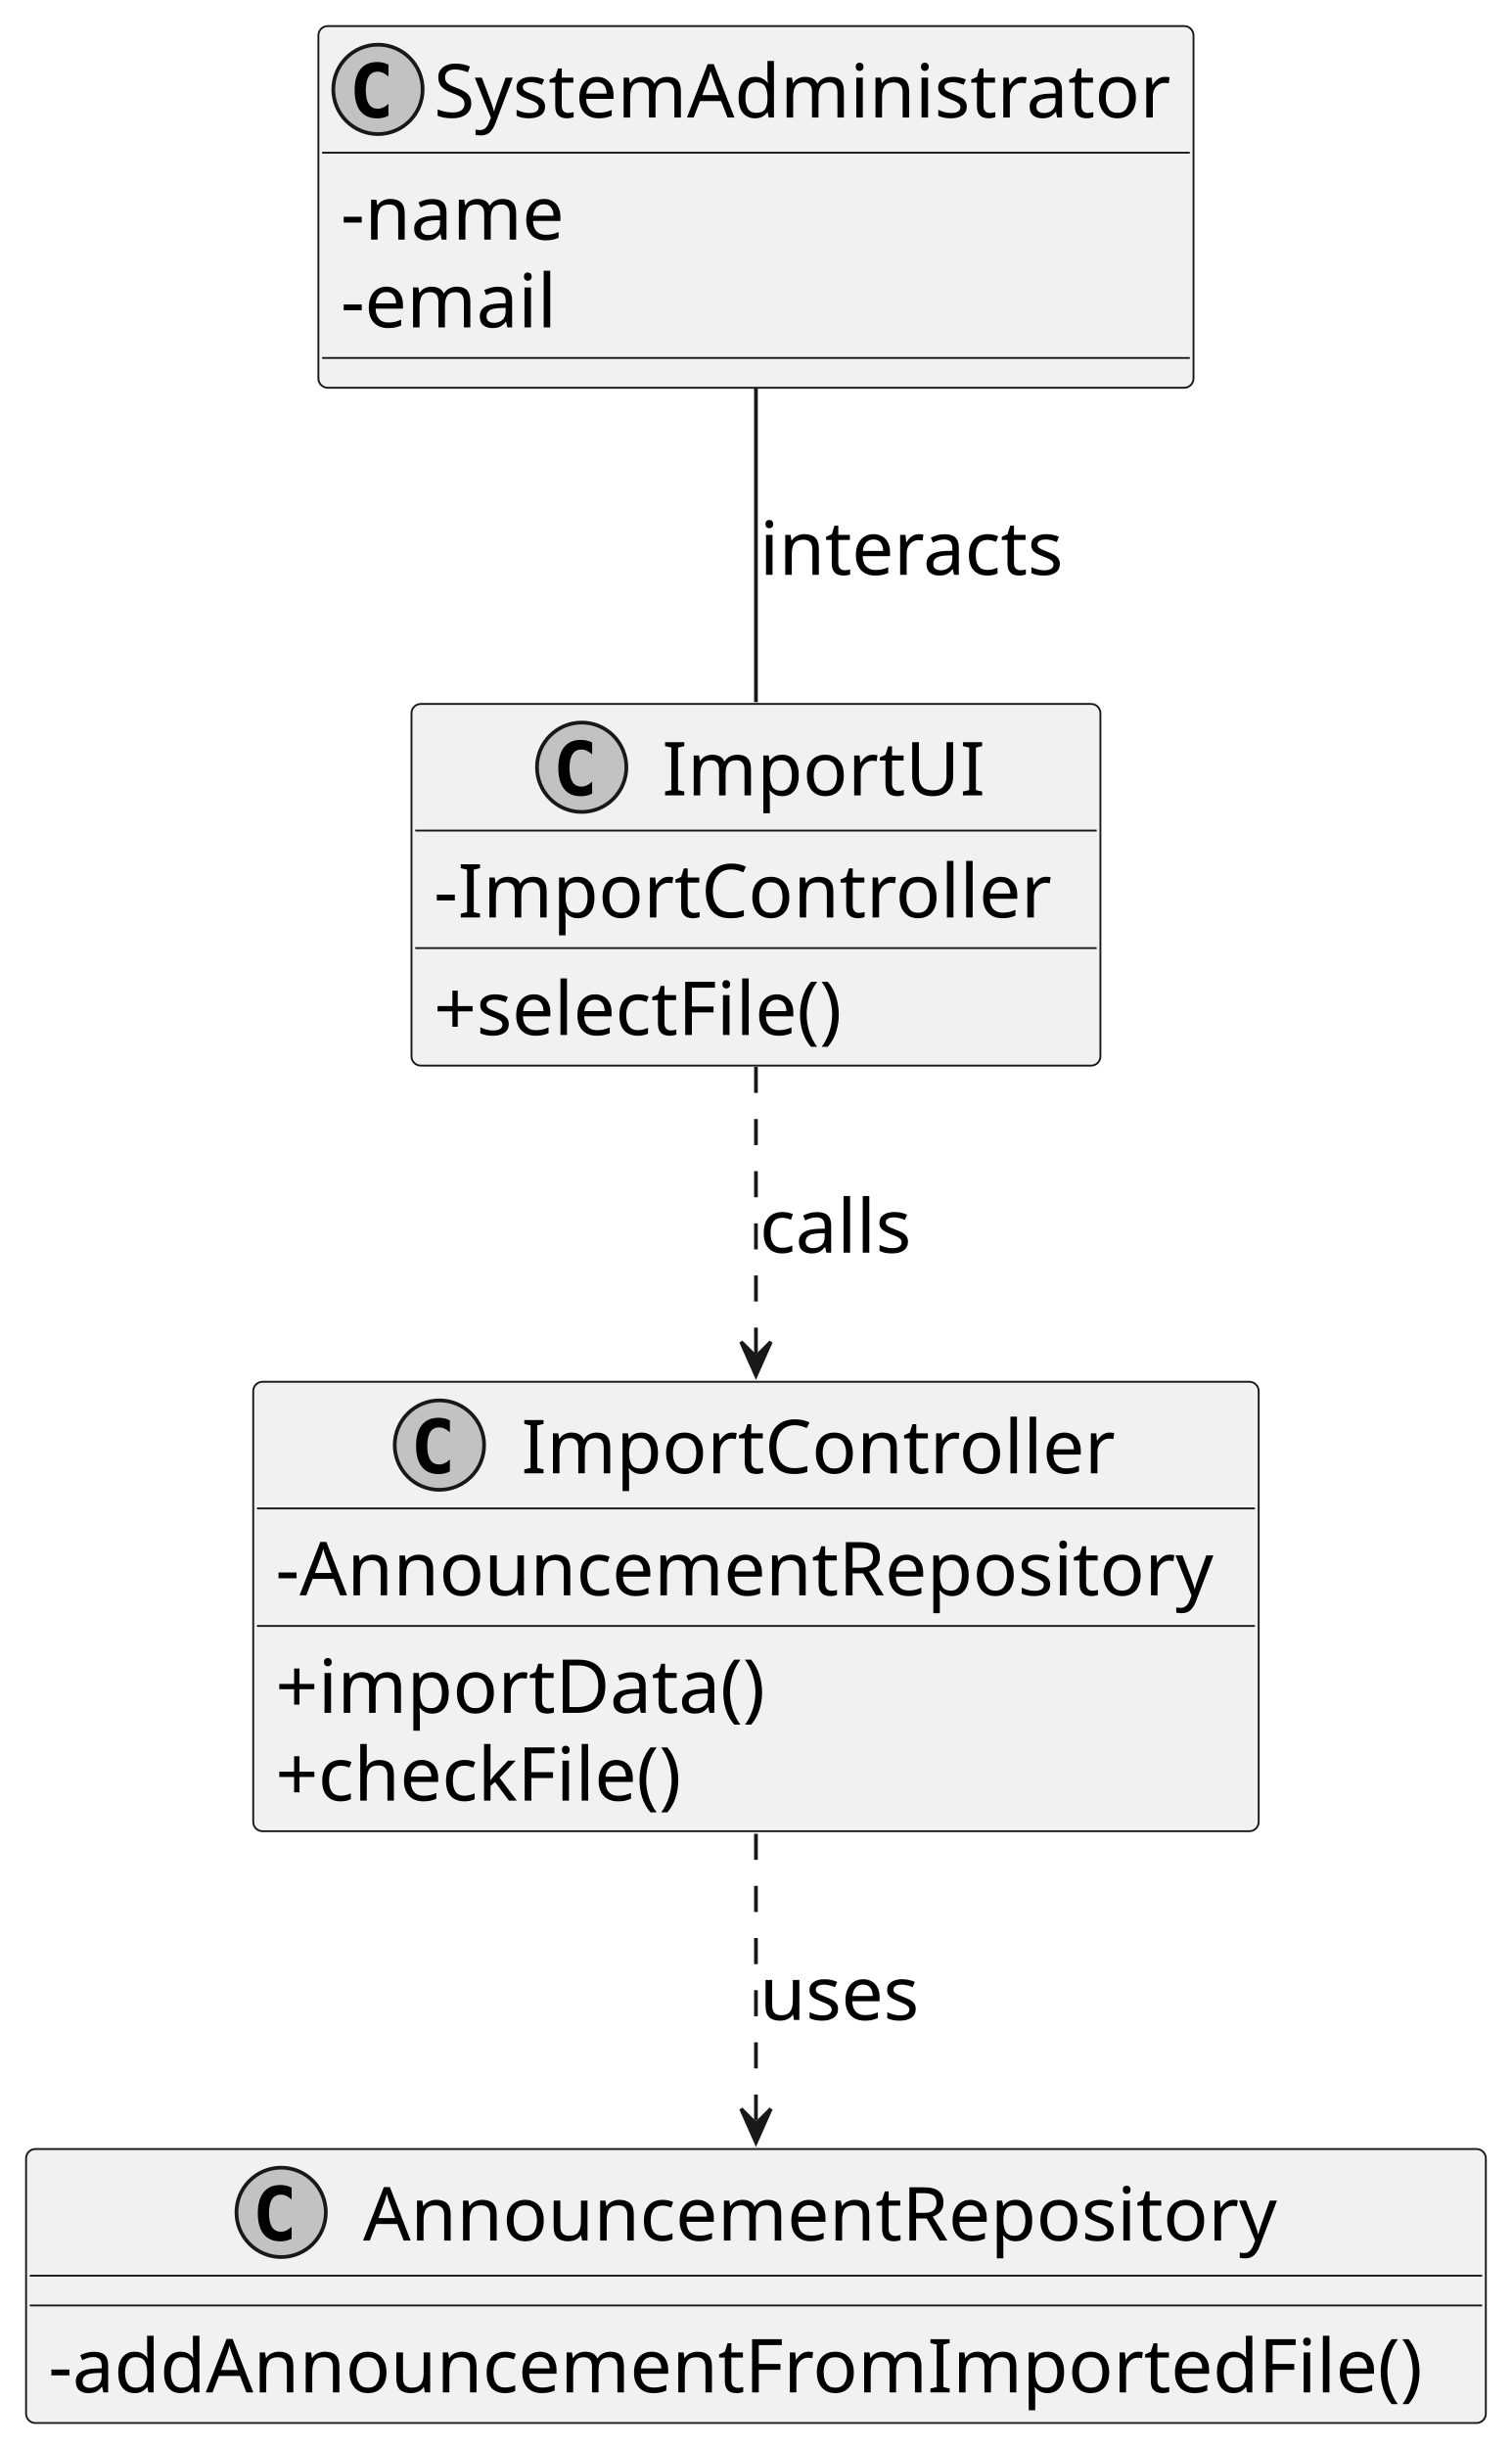
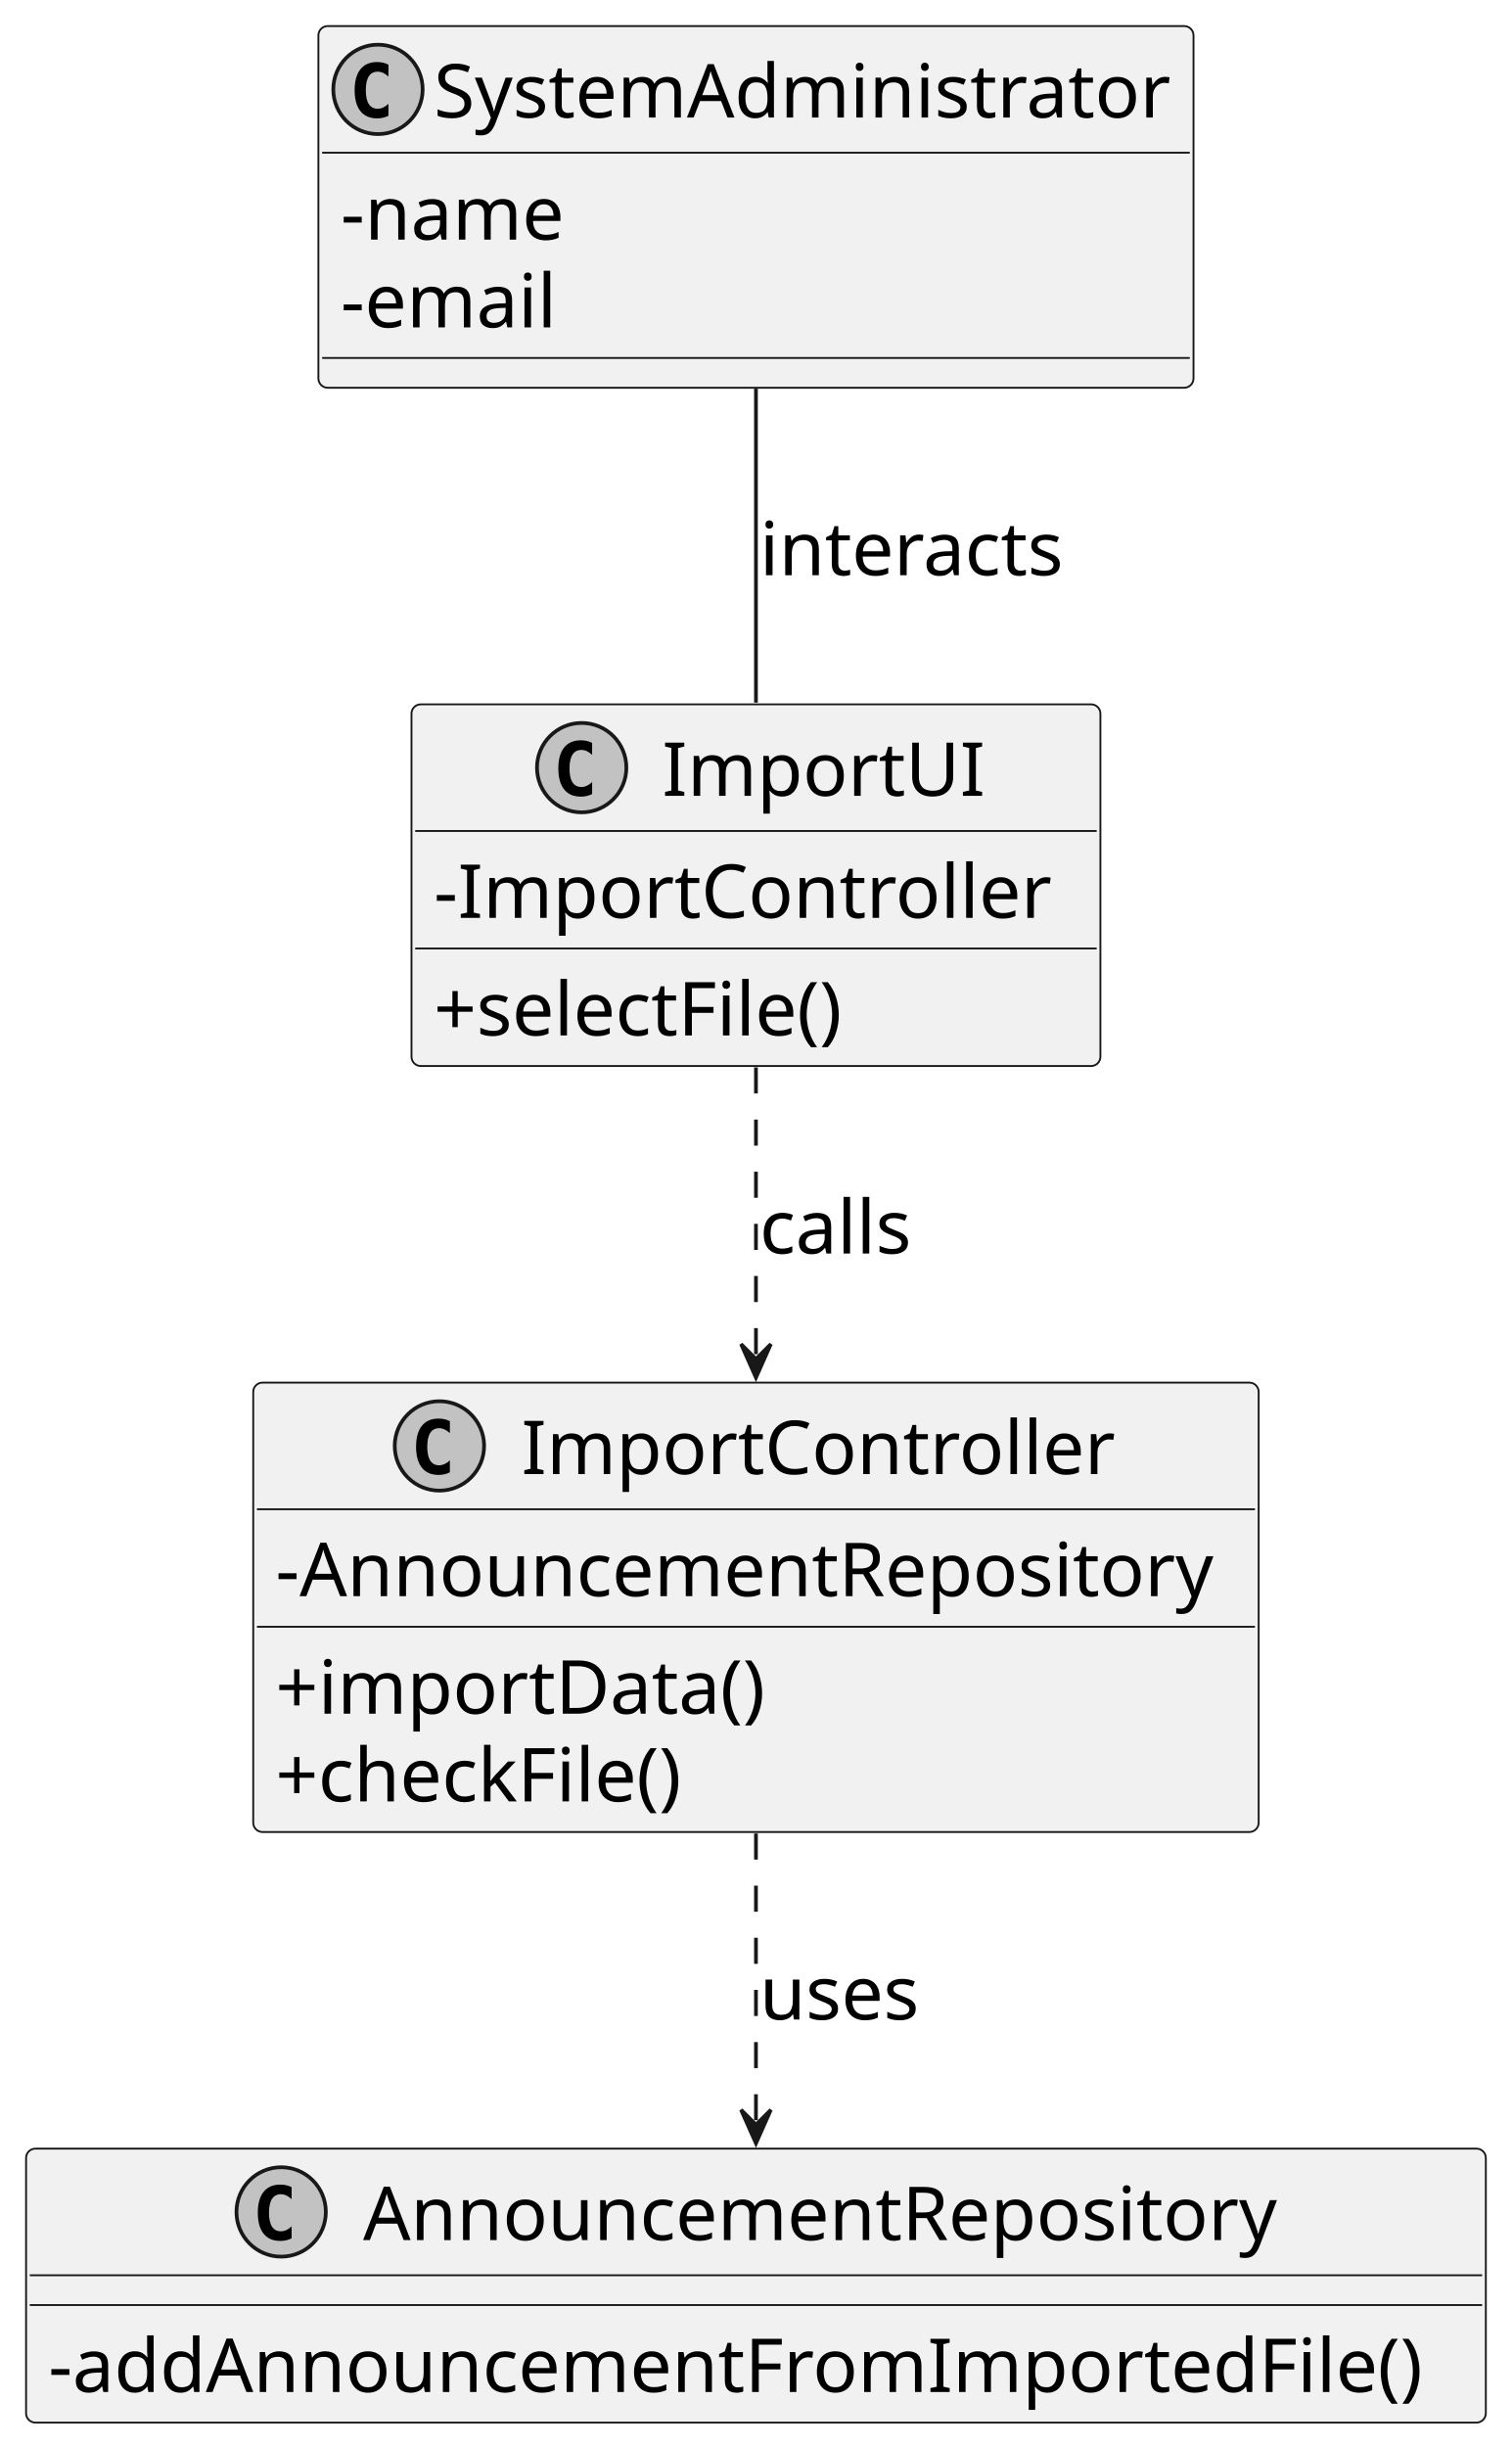
<svg xmlns="http://www.w3.org/2000/svg" contentStyleType="text/css" height="657px" preserveAspectRatio="none" style="width:406px;height:657px;background:#FFFFFF;" version="1.1" viewBox="0 0 406 657" width="406px" zoomAndPan="magnify">
  <defs />
  <g>
    <g id="elem_SystemAdministrator">
      <rect codeLine="13" fill="#F1F1F1" height="97.109" id="SystemAdministrator" rx="2.5" ry="2.5" style="stroke:#181818;stroke-width:0.5;" width="235" x="85.5" y="7" />
      <ellipse cx="101.5" cy="24" fill="#C2C2C2" rx="12" ry="12" style="stroke:#181818;stroke-width:1.0;" />
      <path d="M104.307,31.08 Q103.623,31.432 102.871,31.607 Q102.119,31.783 101.289,31.783 Q98.34,31.783 96.787,29.84 Q95.234,27.896 95.234,24.225 Q95.234,20.543 96.787,18.6 Q98.34,16.656 101.289,16.656 Q102.119,16.656 102.881,16.832 Q103.643,17.008 104.307,17.359 L104.307,20.562 Q103.564,19.879 102.866,19.561 Q102.168,19.244 101.426,19.244 Q99.844,19.244 99.038,20.499 Q98.232,21.754 98.232,24.225 Q98.232,26.686 99.038,27.94 Q99.844,29.195 101.426,29.195 Q102.168,29.195 102.866,28.878 Q103.564,28.561 104.307,27.877 Z " fill="#000000" />
      <text fill="#000000" font-family="sans-serif" font-size="20" lengthAdjust="spacing" textLength="201" x="116.5" y="31.559">SystemAdministrator</text>
      <line style="stroke:#181818;stroke-width:0.5;" x1="86.5" x2="319.5" y1="41" y2="41" />
      <text fill="#000000" font-family="sans-serif" font-size="20" lengthAdjust="spacing" textLength="65" x="91.5" y="64.336">-name</text>
      <text fill="#000000" font-family="sans-serif" font-size="20" lengthAdjust="spacing" textLength="65" x="91.5" y="87.891">-email</text>
      <line style="stroke:#181818;stroke-width:0.5;" x1="86.5" x2="319.5" y1="96.109" y2="96.109" />
    </g>
    <g id="elem_ImportController">
-       <rect codeLine="18" fill="#F1F1F1" height="120.664" id="ImportController" rx="2.5" ry="2.5" style="stroke:#181818;stroke-width:0.5;" width="270" x="68" y="371" />
-       <ellipse cx="118" cy="388" fill="#C2C2C2" rx="12" ry="12" style="stroke:#181818;stroke-width:1.0;" />
-       <path d="M120.807,395.08 Q120.123,395.432 119.371,395.607 Q118.619,395.783 117.789,395.783 Q114.84,395.783 113.287,393.84 Q111.734,391.897 111.734,388.225 Q111.734,384.543 113.287,382.6 Q114.84,380.656 117.789,380.656 Q118.619,380.656 119.381,380.832 Q120.143,381.008 120.807,381.359 L120.807,384.562 Q120.064,383.879 119.366,383.562 Q118.668,383.244 117.926,383.244 Q116.344,383.244 115.538,384.499 Q114.732,385.754 114.732,388.225 Q114.732,390.685 115.538,391.94 Q116.344,393.195 117.926,393.195 Q118.668,393.195 119.366,392.878 Q120.064,392.56 120.807,391.877 Z " fill="#000000" />
-       <text fill="#000000" font-family="sans-serif" font-size="20" lengthAdjust="spacing" textLength="161" x="140" y="395.559">ImportController</text>
-       <line style="stroke:#181818;stroke-width:0.5;" x1="69" x2="337" y1="405" y2="405" />
-       <text fill="#000000" font-family="sans-serif" font-size="20" lengthAdjust="spacing" textLength="258" x="74" y="428.336">-AnnouncementRepository</text>
-       <line style="stroke:#181818;stroke-width:0.5;" x1="69" x2="337" y1="436.555" y2="436.555" />
-       <text fill="#000000" font-family="sans-serif" font-size="20" lengthAdjust="spacing" textLength="139" x="74" y="459.891">+importData()</text>
-       <text fill="#000000" font-family="sans-serif" font-size="20" lengthAdjust="spacing" textLength="119" x="74" y="483.445">+checkFile()</text>
+       <rect codeLine="18" fill="#F1F1F1" height="120.664" id="ImportController" rx="2.5" ry="2.5" style="stroke:#181818;stroke-width:0.5;" width="270" x="68" y="371.22" />
+       <ellipse cx="118" cy="388.22" fill="#C2C2C2" rx="12" ry="12" style="stroke:#181818;stroke-width:1.0;" />
+       <path d="M120.807,395.3 Q120.123,395.652 119.371,395.827 Q118.619,396.003 117.789,396.003 Q114.84,396.003 113.287,394.06 Q111.734,392.116 111.734,388.445 Q111.734,384.763 113.287,382.82 Q114.84,380.876 117.789,380.876 Q118.619,380.876 119.381,381.052 Q120.143,381.228 120.807,381.579 L120.807,384.783 Q120.064,384.099 119.366,383.781 Q118.668,383.464 117.926,383.464 Q116.344,383.464 115.538,384.719 Q114.732,385.974 114.732,388.445 Q114.732,390.906 115.538,392.16 Q116.344,393.415 117.926,393.415 Q118.668,393.415 119.366,393.098 Q120.064,392.781 120.807,392.097 Z " fill="#000000" />
+       <text fill="#000000" font-family="sans-serif" font-size="20" lengthAdjust="spacing" textLength="161" x="140" y="395.779">ImportController</text>
+       <line style="stroke:#181818;stroke-width:0.5;" x1="69" x2="337" y1="405.22" y2="405.22" />
+       <text fill="#000000" font-family="sans-serif" font-size="20" lengthAdjust="spacing" textLength="258" x="74" y="428.556">-AnnouncementRepository</text>
+       <line style="stroke:#181818;stroke-width:0.5;" x1="69" x2="337" y1="436.775" y2="436.775" />
+       <text fill="#000000" font-family="sans-serif" font-size="20" lengthAdjust="spacing" textLength="139" x="74" y="460.111">+importData()</text>
+       <text fill="#000000" font-family="sans-serif" font-size="20" lengthAdjust="spacing" textLength="119" x="74" y="483.665">+checkFile()</text>
    </g>
    <g id="elem_ImportUI">
-       <rect codeLine="24" fill="#F1F1F1" height="97.109" id="ImportUI" rx="2.5" ry="2.5" style="stroke:#181818;stroke-width:0.5;" width="185" x="110.5" y="189" />
-       <ellipse cx="156.2" cy="206" fill="#C2C2C2" rx="12" ry="12" style="stroke:#181818;stroke-width:1.0;" />
-       <path d="M159.007,213.08 Q158.323,213.432 157.571,213.607 Q156.819,213.783 155.989,213.783 Q153.04,213.783 151.487,211.84 Q149.934,209.897 149.934,206.225 Q149.934,202.543 151.487,200.6 Q153.04,198.656 155.989,198.656 Q156.819,198.656 157.581,198.832 Q158.343,199.008 159.007,199.359 L159.007,202.562 Q158.264,201.879 157.566,201.561 Q156.868,201.244 156.126,201.244 Q154.544,201.244 153.738,202.499 Q152.932,203.754 152.932,206.225 Q152.932,208.685 153.738,209.94 Q154.544,211.195 156.126,211.195 Q156.868,211.195 157.566,210.878 Q158.264,210.56 159.007,209.877 Z " fill="#000000" />
-       <text fill="#000000" font-family="sans-serif" font-size="20" lengthAdjust="spacing" textLength="85" x="177.8" y="213.559">ImportUI</text>
-       <line style="stroke:#181818;stroke-width:0.5;" x1="111.5" x2="294.5" y1="223" y2="223" />
-       <text fill="#000000" font-family="sans-serif" font-size="20" lengthAdjust="spacing" textLength="173" x="116.5" y="246.336">-ImportController</text>
-       <line style="stroke:#181818;stroke-width:0.5;" x1="111.5" x2="294.5" y1="254.555" y2="254.555" />
-       <text fill="#000000" font-family="sans-serif" font-size="20" lengthAdjust="spacing" textLength="119" x="116.5" y="277.891">+selectFile()</text>
+       <rect codeLine="24" fill="#F1F1F1" height="97.109" id="ImportUI" rx="2.5" ry="2.5" style="stroke:#181818;stroke-width:0.5;" width="185" x="110.5" y="189.11" />
+       <ellipse cx="156.2" cy="206.11" fill="#C2C2C2" rx="12" ry="12" style="stroke:#181818;stroke-width:1.0;" />
+       <path d="M159.007,213.19 Q158.323,213.542 157.571,213.717 Q156.819,213.893 155.989,213.893 Q153.04,213.893 151.487,211.95 Q149.934,210.006 149.934,206.335 Q149.934,202.653 151.487,200.71 Q153.04,198.766 155.989,198.766 Q156.819,198.766 157.581,198.942 Q158.343,199.118 159.007,199.469 L159.007,202.673 Q158.264,201.989 157.566,201.672 Q156.868,201.354 156.126,201.354 Q154.544,201.354 153.738,202.609 Q152.932,203.864 152.932,206.335 Q152.932,208.796 153.738,210.05 Q154.544,211.305 156.126,211.305 Q156.868,211.305 157.566,210.988 Q158.264,210.671 159.007,209.987 Z " fill="#000000" />
+       <text fill="#000000" font-family="sans-serif" font-size="20" lengthAdjust="spacing" textLength="85" x="177.8" y="213.669">ImportUI</text>
+       <line style="stroke:#181818;stroke-width:0.5;" x1="111.5" x2="294.5" y1="223.11" y2="223.11" />
+       <text fill="#000000" font-family="sans-serif" font-size="20" lengthAdjust="spacing" textLength="173" x="116.5" y="246.446">-ImportController</text>
+       <line style="stroke:#181818;stroke-width:0.5;" x1="111.5" x2="294.5" y1="254.665" y2="254.665" />
+       <text fill="#000000" font-family="sans-serif" font-size="20" lengthAdjust="spacing" textLength="119" x="116.5" y="278.001">+selectFile()</text>
    </g>
    <g id="elem_AnnouncementRepository">
-       <rect codeLine="29" fill="#F1F1F1" height="73.555" id="AnnouncementRepository" rx="2.5" ry="2.5" style="stroke:#181818;stroke-width:0.5;" width="392" x="7" y="577" />
-       <ellipse cx="75.5" cy="594" fill="#C2C2C2" rx="12" ry="12" style="stroke:#181818;stroke-width:1.0;" />
-       <path d="M78.307,601.08 Q77.623,601.432 76.871,601.607 Q76.119,601.783 75.289,601.783 Q72.34,601.783 70.787,599.84 Q69.234,597.896 69.234,594.225 Q69.234,590.543 70.787,588.6 Q72.34,586.656 75.289,586.656 Q76.119,586.656 76.881,586.832 Q77.643,587.008 78.307,587.359 L78.307,590.562 Q77.564,589.879 76.866,589.562 Q76.168,589.244 75.426,589.244 Q73.844,589.244 73.038,590.499 Q72.232,591.754 72.232,594.225 Q72.232,596.686 73.038,597.94 Q73.844,599.195 75.426,599.195 Q76.168,599.195 76.866,598.878 Q77.564,598.561 78.307,597.877 Z " fill="#000000" />
-       <text fill="#000000" font-family="sans-serif" font-size="20" lengthAdjust="spacing" textLength="246" x="97.5" y="601.559">AnnouncementRepository</text>
-       <line style="stroke:#181818;stroke-width:0.5;" x1="8" x2="398" y1="611" y2="611" />
-       <line style="stroke:#181818;stroke-width:0.5;" x1="8" x2="398" y1="619" y2="619" />
-       <text fill="#000000" font-family="sans-serif" font-size="20" lengthAdjust="spacing" textLength="380" x="13" y="642.336">-addAnnouncementFromImportedFile()</text>
+       <rect codeLine="29" fill="#F1F1F1" height="73.555" id="AnnouncementRepository" rx="2.5" ry="2.5" style="stroke:#181818;stroke-width:0.5;" width="392" x="7" y="576.89" />
+       <ellipse cx="75.5" cy="593.89" fill="#C2C2C2" rx="12" ry="12" style="stroke:#181818;stroke-width:1.0;" />
+       <path d="M78.307,600.97 Q77.623,601.322 76.871,601.497 Q76.119,601.673 75.289,601.673 Q72.34,601.673 70.787,599.73 Q69.234,597.787 69.234,594.115 Q69.234,590.433 70.787,588.49 Q72.34,586.546 75.289,586.546 Q76.119,586.546 76.881,586.722 Q77.643,586.898 78.307,587.249 L78.307,590.452 Q77.564,589.769 76.866,589.452 Q76.168,589.134 75.426,589.134 Q73.844,589.134 73.038,590.389 Q72.232,591.644 72.232,594.115 Q72.232,596.576 73.038,597.83 Q73.844,599.085 75.426,599.085 Q76.168,599.085 76.866,598.768 Q77.564,598.451 78.307,597.767 Z " fill="#000000" />
+       <text fill="#000000" font-family="sans-serif" font-size="20" lengthAdjust="spacing" textLength="246" x="97.5" y="601.449">AnnouncementRepository</text>
+       <line style="stroke:#181818;stroke-width:0.5;" x1="8" x2="398" y1="610.89" y2="610.89" />
+       <line style="stroke:#181818;stroke-width:0.5;" x1="8" x2="398" y1="618.89" y2="618.89" />
+       <text fill="#000000" font-family="sans-serif" font-size="20" lengthAdjust="spacing" textLength="380" x="13" y="642.226">-addAnnouncementFromImportedFile()</text>
    </g>
    <g id="link_ImportUI_ImportController">
-       <path codeLine="34" d="M203,286.45 C203,310.01 203,338.75 203,364.36 " fill="none" id="ImportUI-to-ImportController" style="stroke:#181818;stroke-width:1.0;stroke-dasharray:7.0,7.0;" />
-       <polygon fill="#181818" points="203,369.28,207,360.28,203,364.28,199,360.28,203,369.28" style="stroke:#181818;stroke-width:1.0;" />
-       <text fill="#000000" font-family="sans-serif" font-size="20" lengthAdjust="spacing" textLength="43" x="204" y="336.336">calls</text>
+       <path codeLine="34" d="M203,286.59 C203,310.33 203,339.35 203,365.1 " fill="none" id="ImportUI-to-ImportController" style="stroke:#181818;stroke-width:1.0;stroke-dasharray:7.0,7.0;" />
+       <polygon fill="#181818" points="203,369.88,207,360.88,203,364.88,199,360.88,203,369.88" style="stroke:#181818;stroke-width:1.0;" />
+       <text fill="#000000" font-family="sans-serif" font-size="20" lengthAdjust="spacing" textLength="43" x="204" y="336.556">calls</text>
    </g>
    <g id="link_SystemAdministrator_ImportUI">
-       <path codeLine="38" d="M203,104.26 C203,130.3 203,162.44 203,188.51 " fill="none" id="SystemAdministrator-ImportUI" style="stroke:#181818;stroke-width:1.0;" />
-       <text fill="#000000" font-family="sans-serif" font-size="20" lengthAdjust="spacing" textLength="82" x="204" y="154.336">interacts</text>
+       <path codeLine="38" d="M203,104.35 C203,130.4 203,162.56 203,188.65 " fill="none" id="SystemAdministrator-ImportUI" style="stroke:#181818;stroke-width:1.0;" />
+       <text fill="#000000" font-family="sans-serif" font-size="20" lengthAdjust="spacing" textLength="82" x="204" y="154.446">interacts</text>
    </g>
    <g id="link_ImportController_AnnouncementRepository">
-       <path codeLine="40" d="M203,492.35 C203,517.87 203,547.05 203,570.32 " fill="none" id="ImportController-to-AnnouncementRepository" style="stroke:#181818;stroke-width:1.0;stroke-dasharray:7.0,7.0;" />
-       <polygon fill="#181818" points="203,575.21,207,566.21,203,570.21,199,566.21,203,575.21" style="stroke:#181818;stroke-width:1.0;" />
-       <text fill="#000000" font-family="sans-serif" font-size="20" lengthAdjust="spacing" textLength="43" x="204" y="542.336">uses</text>
+       <path codeLine="40" d="M203,492.28 C203,517.95 203,547.35 203,570.67 " fill="none" id="ImportController-to-AnnouncementRepository" style="stroke:#181818;stroke-width:1.0;stroke-dasharray:7.0,7.0;" />
+       <polygon fill="#181818" points="203,575.47,207,566.47,203,570.47,199,566.47,203,575.47" style="stroke:#181818;stroke-width:1.0;" />
+       <text fill="#000000" font-family="sans-serif" font-size="20" lengthAdjust="spacing" textLength="43" x="204" y="542.226">uses</text>
    </g>
  </g>
</svg>
